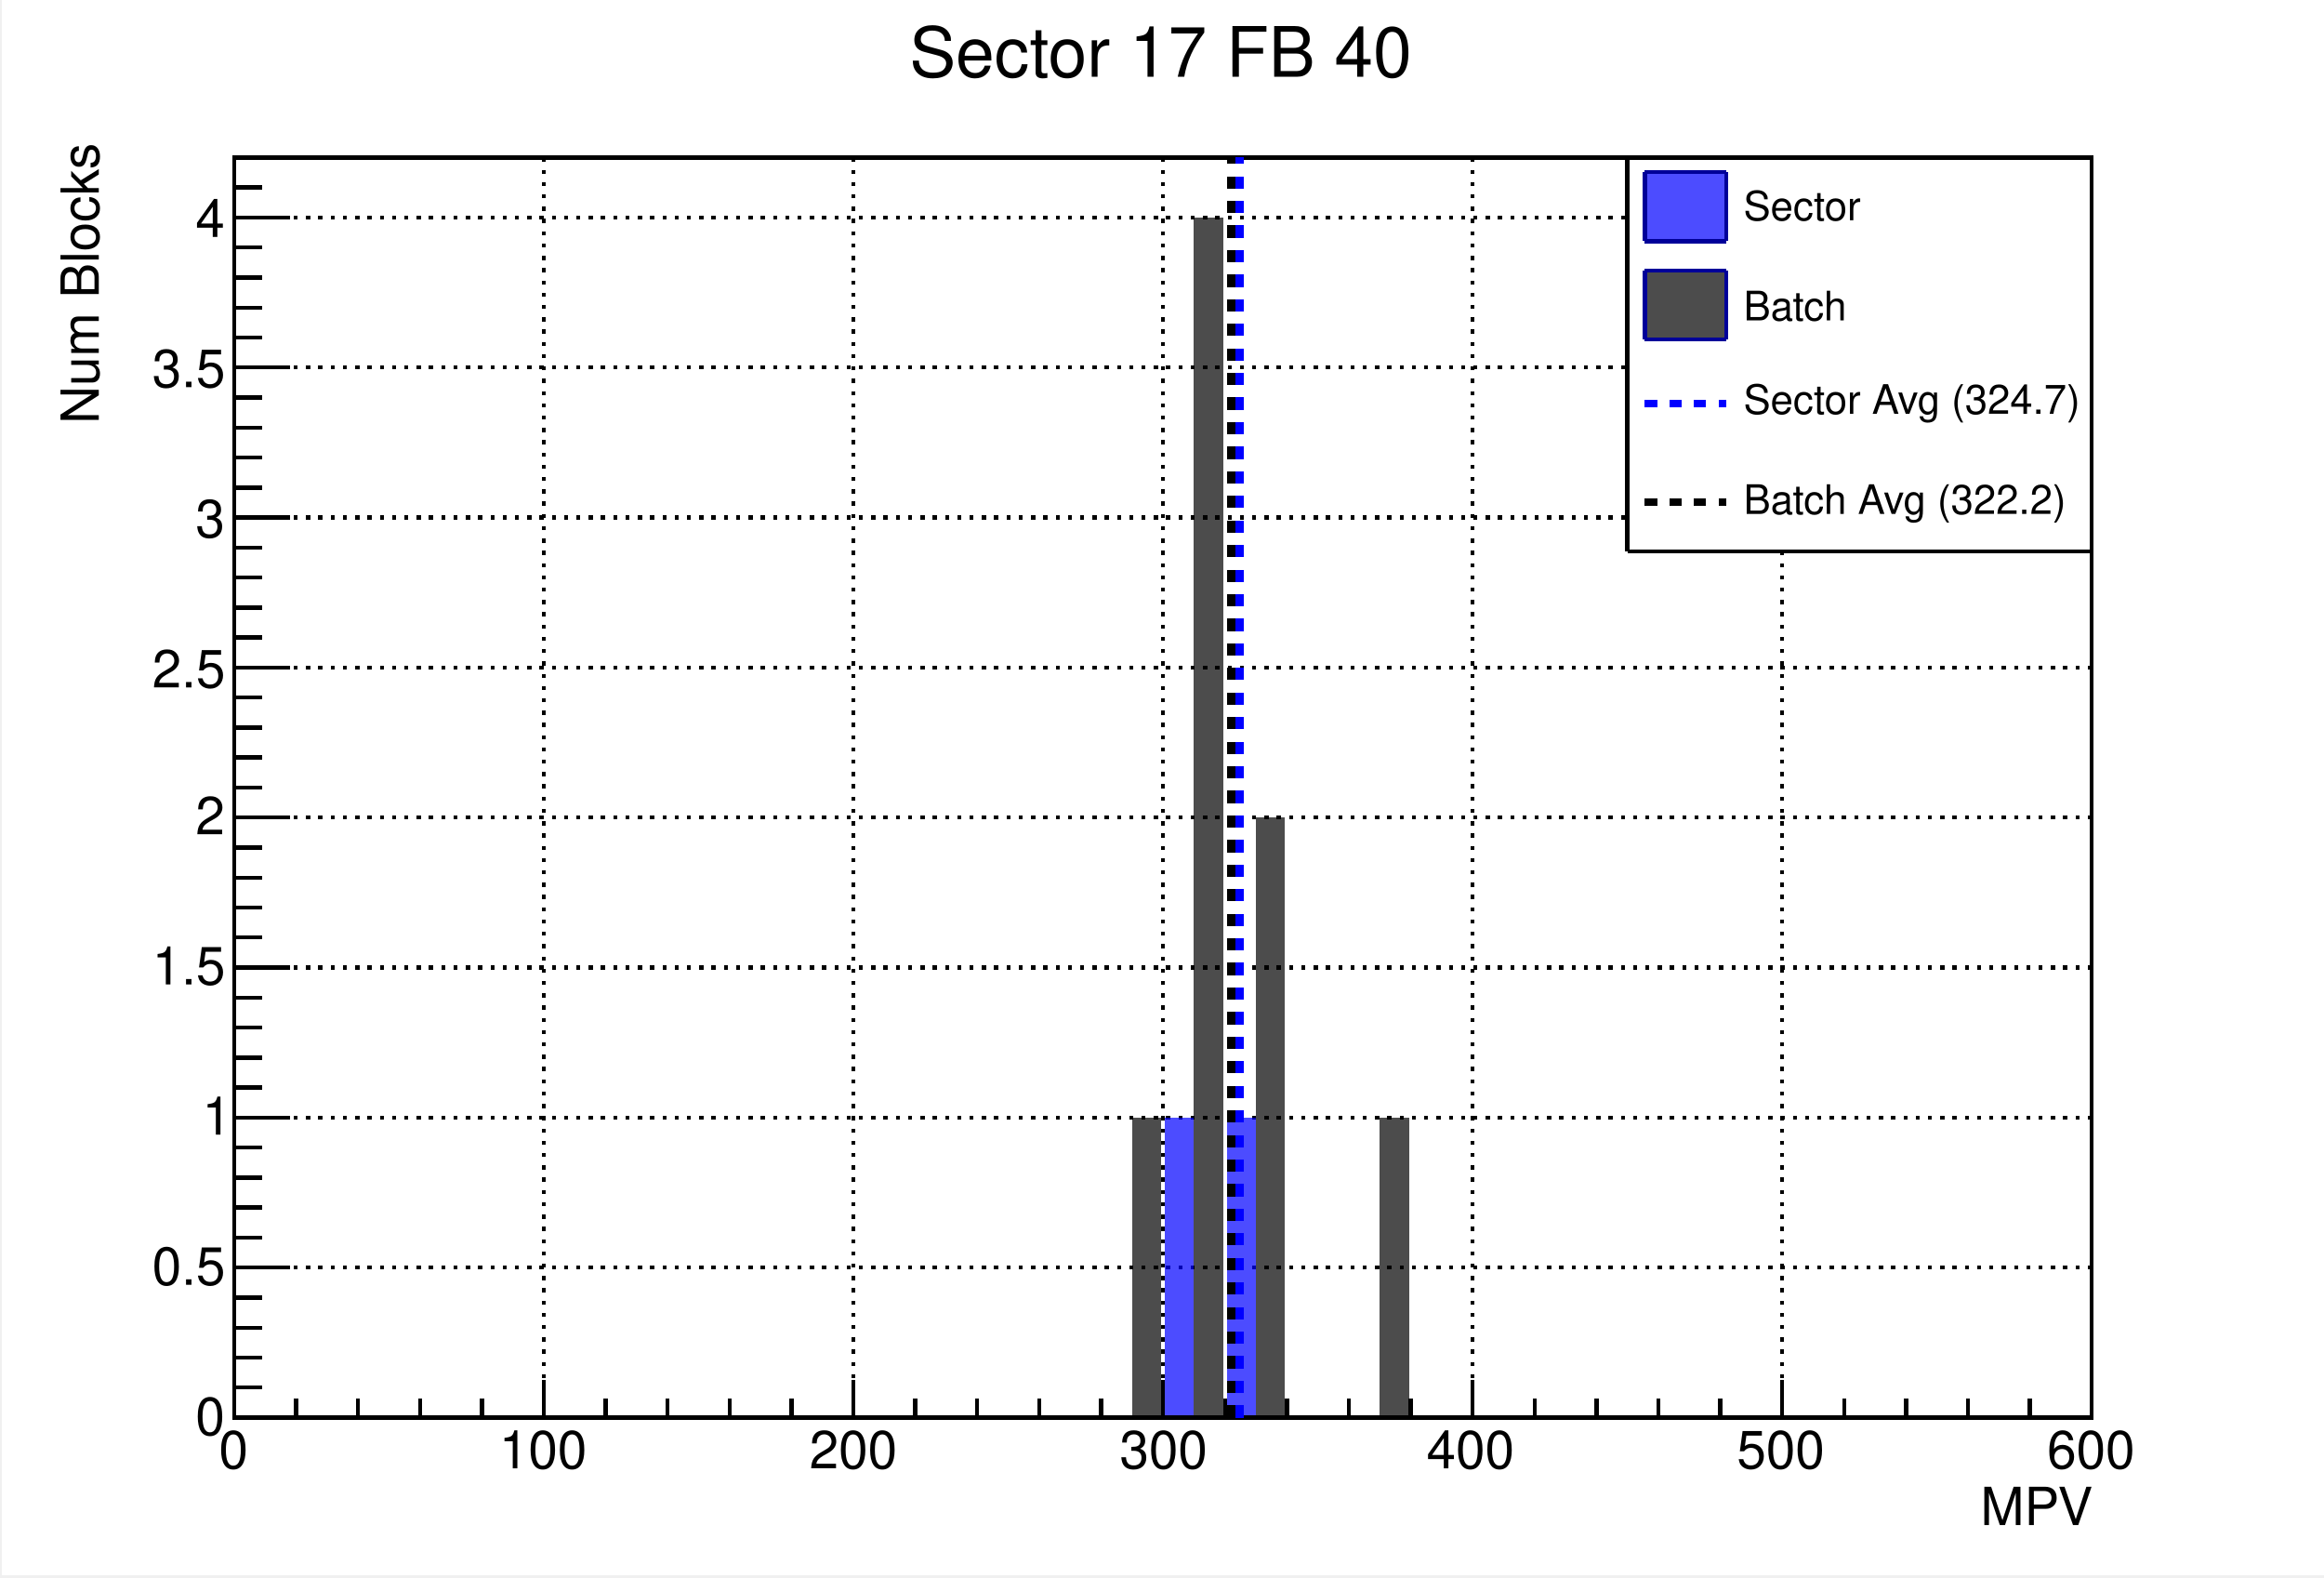
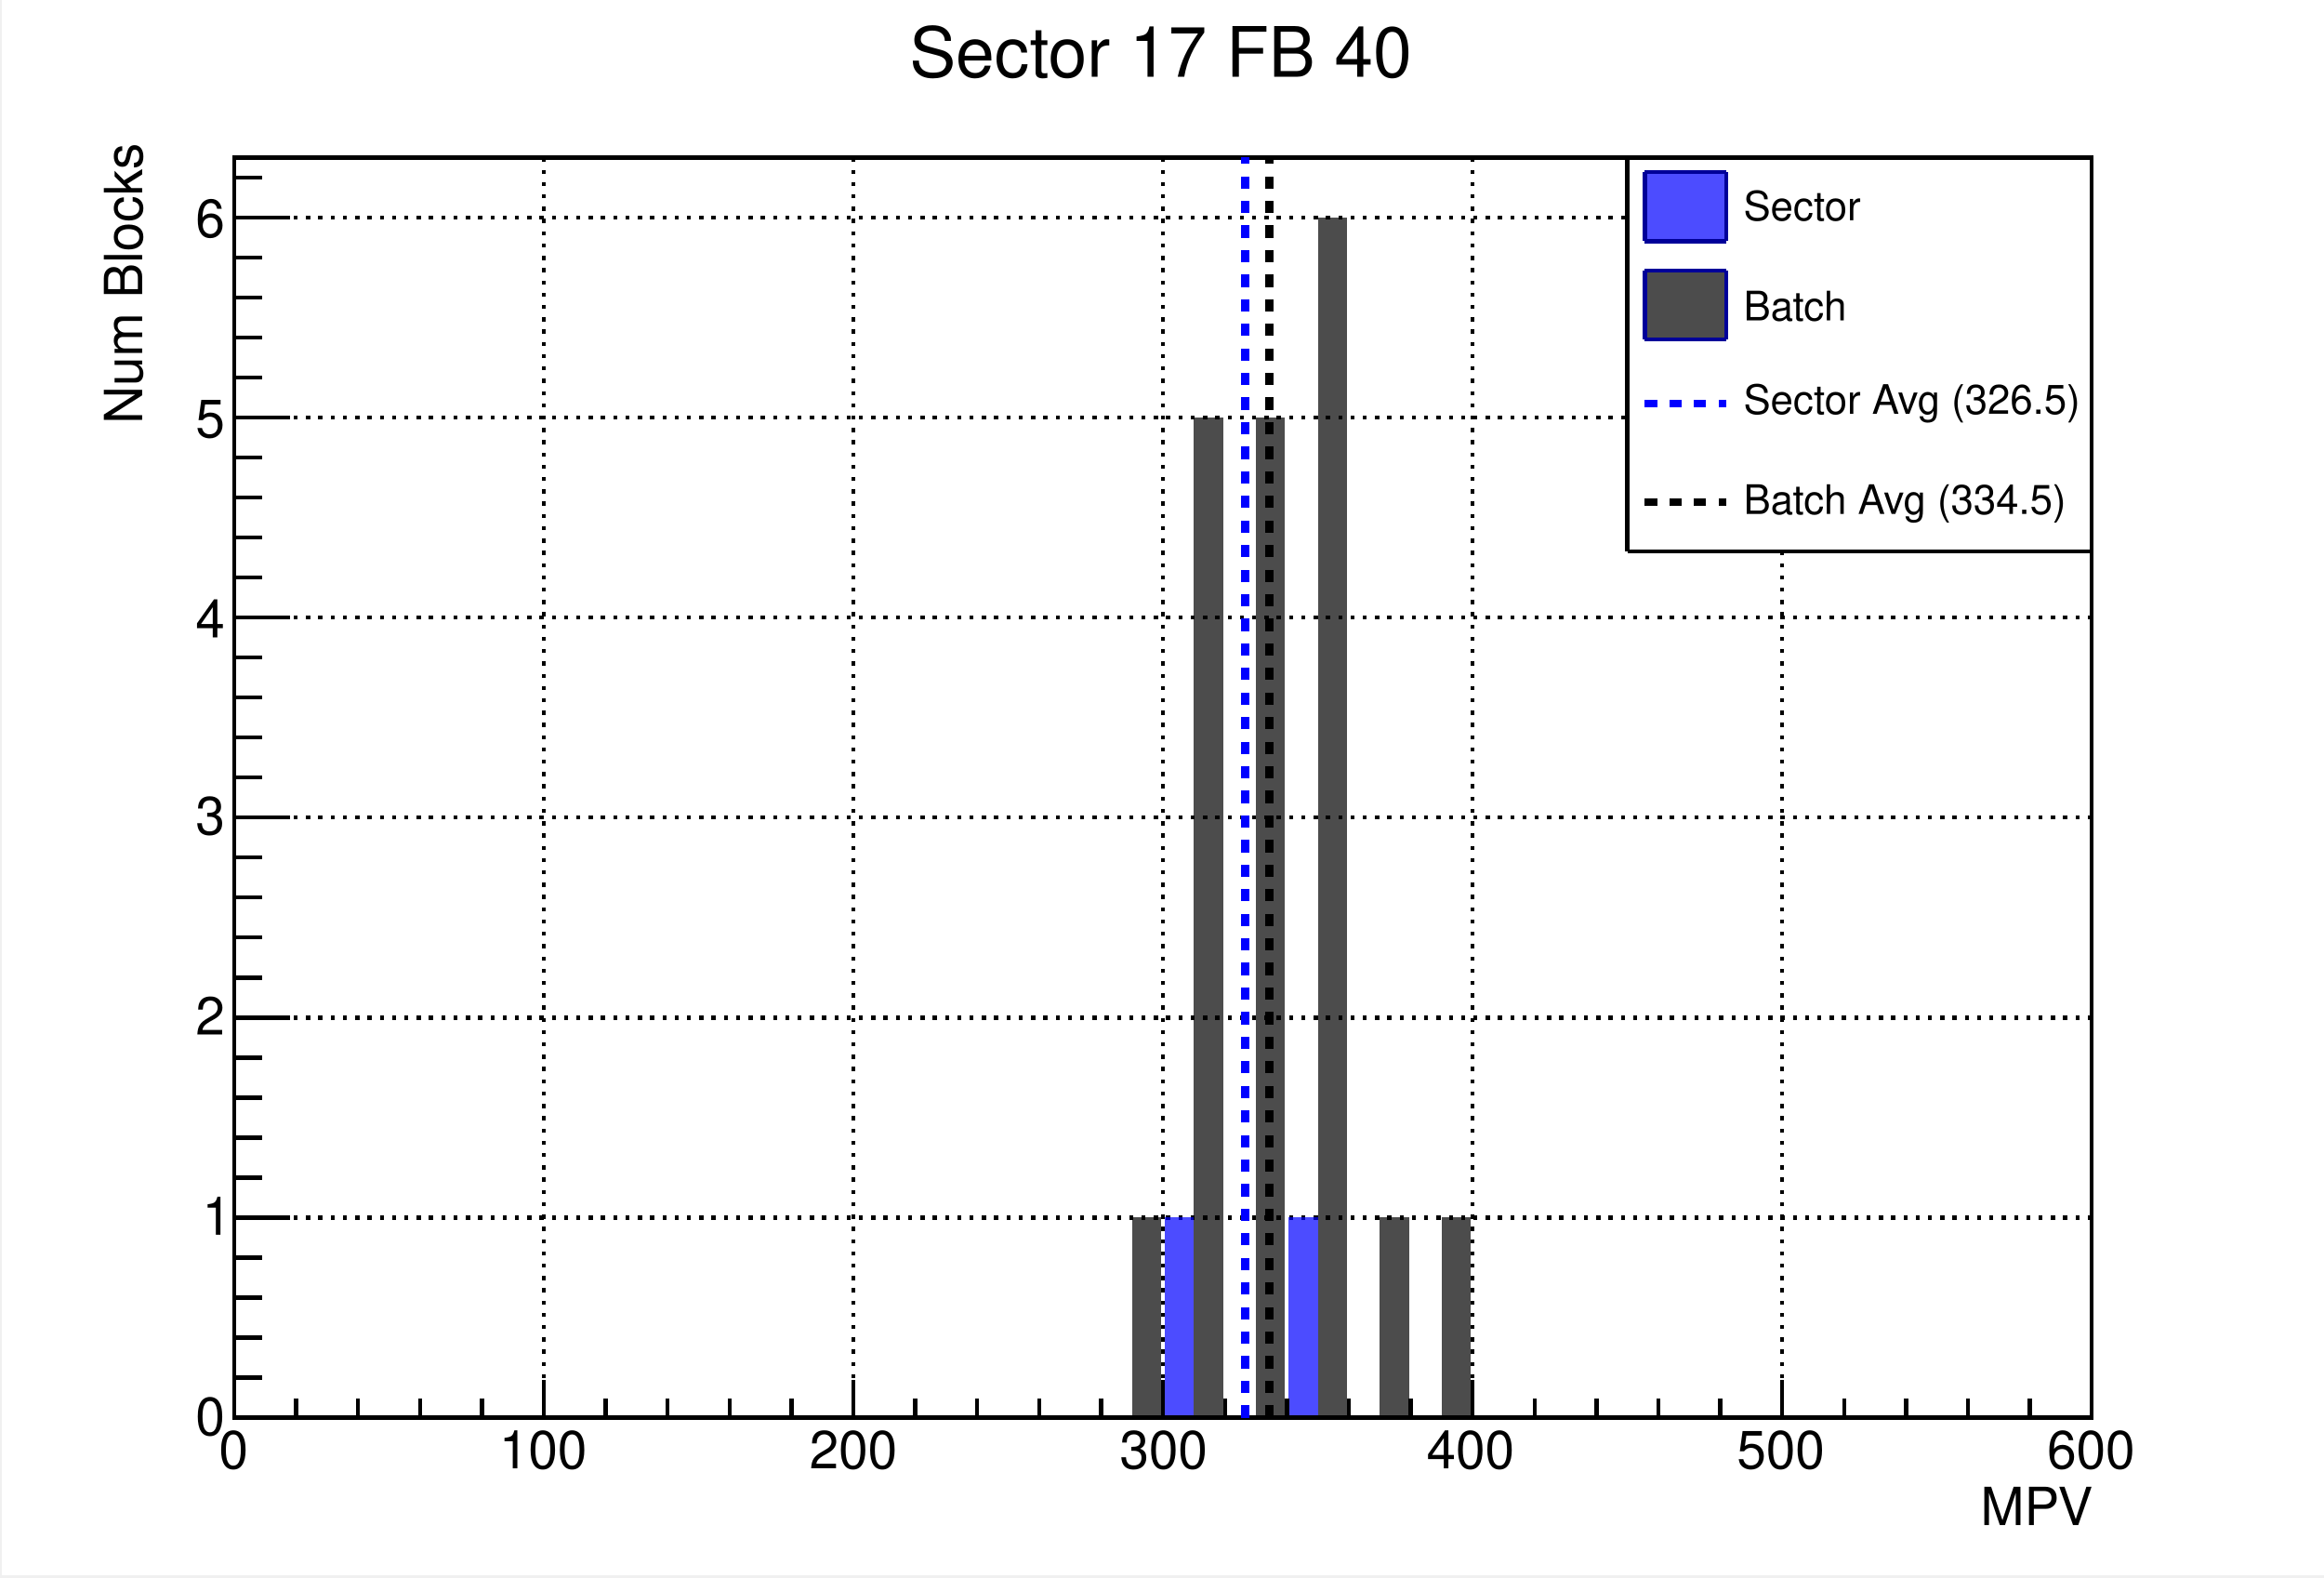
<svg xmlns="http://www.w3.org/2000/svg" width="567.429" height="384.969" viewBox="0 0 567.429 384.969" shape-rendering="crispEdges">
  <defs>
</defs>
  <rect x="0.5" y="0" width="566.929" height="384.469" fill="white" />
  <rect x="57.193" y="38.447" width="453.543" height="307.575" fill="white" />
  <rect x="57.193" y="38.447" width="453.543" height="307.575" fill="none" stroke="black" />
  <rect x="57.193" y="38.447" width="453.543" height="307.575" fill="white" />
  <rect x="57.193" y="38.447" width="453.543" height="307.575" fill="none" stroke="black" />
  <path d="M57.193,346.022h 453.543" fill="none" stroke="black" />
  <path d="M57.193,38.447v 307.575" fill="none" stroke="black" stroke-dasharray=" 1, 2" />
  <path d="M132.783,38.447v 307.575" fill="none" stroke="black" stroke-dasharray=" 1, 2" />
  <path d="M208.374,38.447v 307.575" fill="none" stroke="black" stroke-dasharray=" 1, 2" />
  <path d="M283.965,38.447v 307.575" fill="none" stroke="black" stroke-dasharray=" 1, 2" />
  <path d="M359.555,38.447v 307.575" fill="none" stroke="black" stroke-dasharray=" 1, 2" />
  <path d="M435.146,38.447v 307.575" fill="none" stroke="black" stroke-dasharray=" 1, 2" />
  <path d="M510.736,38.447v 307.575" fill="none" stroke="black" stroke-dasharray=" 1, 2" />
  <path d="M57.193,346.022v -307.575" fill="none" stroke="black" />
  <path d="M510.736,346.022h -453.543" fill="none" stroke="black" stroke-dasharray=" 1, 2" />
-   <path d="M510.736,309.406h -453.543" fill="none" stroke="black" stroke-dasharray=" 1, 2" />
-   <path d="M510.736,272.79h -453.543" fill="none" stroke="black" stroke-dasharray=" 1, 2" />
-   <path d="M510.736,236.174h -453.543" fill="none" stroke="black" stroke-dasharray=" 1, 2" />
+   <path d="M510.736,297.201h -453.543" fill="none" stroke="black" stroke-dasharray=" 1, 2" />
+   <path d="M510.736,248.379h -453.543" fill="none" stroke="black" stroke-dasharray=" 1, 2" />
  <path d="M510.736,199.558h -453.543" fill="none" stroke="black" stroke-dasharray=" 1, 2" />
-   <path d="M510.736,162.942h -453.543" fill="none" stroke="black" stroke-dasharray=" 1, 2" />
-   <path d="M510.736,126.326h -453.543" fill="none" stroke="black" stroke-dasharray=" 1, 2" />
-   <path d="M510.736,89.71h -453.543" fill="none" stroke="black" stroke-dasharray=" 1, 2" />
+   <path d="M510.736,150.736h -453.543" fill="none" stroke="black" stroke-dasharray=" 1, 2" />
+   <path d="M510.736,101.915h -453.543" fill="none" stroke="black" stroke-dasharray=" 1, 2" />
  <path d="M510.736,53.093h -453.543" fill="none" stroke="black" stroke-dasharray=" 1, 2" />
  <path d="M510.736,53.093h -453.543" fill="none" stroke="black" stroke-dasharray=" 1, 2" />
  <path d="M57.193,346.022h 453.543" fill="none" stroke="#000099" />
  <path d="M57.193,346.022h 453.543" fill="none" stroke="black" />
  <path d="M57.193,336.795v 9.227" fill="none" stroke="black" />
  <path d="M72.311,341.409v 4.614" fill="none" stroke="black" />
  <path d="M87.429,341.409v 4.614" fill="none" stroke="black" />
  <path d="M102.547,341.409v 4.614" fill="none" stroke="black" />
  <path d="M117.665,341.409v 4.614" fill="none" stroke="black" />
  <path d="M132.783,336.795v 9.227" fill="none" stroke="black" />
  <path d="M147.902,341.409v 4.614" fill="none" stroke="black" />
  <path d="M163.02,341.409v 4.614" fill="none" stroke="black" />
  <path d="M178.138,341.409v 4.614" fill="none" stroke="black" />
  <path d="M193.256,341.409v 4.614" fill="none" stroke="black" />
  <path d="M208.374,336.795v 9.227" fill="none" stroke="black" />
  <path d="M223.492,341.409v 4.614" fill="none" stroke="black" />
  <path d="M238.61,341.409v 4.614" fill="none" stroke="black" />
  <path d="M253.728,341.409v 4.614" fill="none" stroke="black" />
  <path d="M268.846,341.409v 4.614" fill="none" stroke="black" />
  <path d="M283.965,336.795v 9.227" fill="none" stroke="black" />
  <path d="M299.083,341.409v 4.614" fill="none" stroke="black" />
  <path d="M314.201,341.409v 4.614" fill="none" stroke="black" />
  <path d="M329.319,341.409v 4.614" fill="none" stroke="black" />
  <path d="M344.437,341.409v 4.614" fill="none" stroke="black" />
  <path d="M359.555,336.795v 9.227" fill="none" stroke="black" />
  <path d="M374.673,341.409v 4.614" fill="none" stroke="black" />
  <path d="M389.791,341.409v 4.614" fill="none" stroke="black" />
  <path d="M404.909,341.409v 4.614" fill="none" stroke="black" />
  <path d="M420.028,341.409v 4.614" fill="none" stroke="black" />
  <path d="M435.146,336.795v 9.227" fill="none" stroke="black" />
  <path d="M450.264,341.409v 4.614" fill="none" stroke="black" />
  <path d="M465.382,341.409v 4.614" fill="none" stroke="black" />
  <path d="M480.5,341.409v 4.614" fill="none" stroke="black" />
  <path d="M495.618,341.409v 4.614" fill="none" stroke="black" />
  <path d="M510.736,336.795v 9.227" fill="none" stroke="black" />
  <text xml:space="preserve" x="53.446" y="358.403" fill="black" font-size="12.845" font-family="Helvetica">0</text>
  <text xml:space="preserve" x="121.868" y="358.403" fill="black" font-size="12.845" font-family="Helvetica">100</text>
  <text xml:space="preserve" x="197.622" y="358.403" fill="black" font-size="12.845" font-family="Helvetica">200</text>
  <text xml:space="preserve" x="273.375" y="358.403" fill="black" font-size="12.845" font-family="Helvetica">300</text>
  <text xml:space="preserve" x="348.314" y="358.403" fill="black" font-size="12.845" font-family="Helvetica">400</text>
  <text xml:space="preserve" x="424.068" y="358.403" fill="black" font-size="12.845" font-family="Helvetica">500</text>
  <text xml:space="preserve" x="499.821" y="358.403" fill="black" font-size="12.845" font-family="Helvetica">600</text>
  <text xml:space="preserve" x="483.53" y="372.251" fill="black" font-size="12.845" font-family="Helvetica">MPV</text>
  <path d="M57.193,346.022v -307.575" fill="none" stroke="black" />
  <path d="M70.799,346.022h -13.606" fill="none" stroke="black" />
-   <path d="M63.996,338.699h -6.803" fill="none" stroke="black" />
-   <path d="M63.996,331.376h -6.803" fill="none" stroke="black" />
-   <path d="M63.996,324.053h -6.803" fill="none" stroke="black" />
+   <path d="M63.996,336.258h -6.803" fill="none" stroke="black" />
+   <path d="M63.996,326.494h -6.803" fill="none" stroke="black" />
  <path d="M63.996,316.729h -6.803" fill="none" stroke="black" />
-   <path d="M70.799,309.406h -13.606" fill="none" stroke="black" />
-   <path d="M63.996,302.083h -6.803" fill="none" stroke="black" />
-   <path d="M63.996,294.76h -6.803" fill="none" stroke="black" />
+   <path d="M63.996,306.965h -6.803" fill="none" stroke="black" />
+   <path d="M70.799,297.201h -13.606" fill="none" stroke="black" />
  <path d="M63.996,287.436h -6.803" fill="none" stroke="black" />
-   <path d="M63.996,280.113h -6.803" fill="none" stroke="black" />
-   <path d="M70.799,272.79h -13.606" fill="none" stroke="black" />
-   <path d="M63.996,265.467h -6.803" fill="none" stroke="black" />
+   <path d="M63.996,277.672h -6.803" fill="none" stroke="black" />
+   <path d="M63.996,267.908h -6.803" fill="none" stroke="black" />
  <path d="M63.996,258.144h -6.803" fill="none" stroke="black" />
-   <path d="M63.996,250.82h -6.803" fill="none" stroke="black" />
-   <path d="M63.996,243.497h -6.803" fill="none" stroke="black" />
-   <path d="M70.799,236.174h -13.606" fill="none" stroke="black" />
+   <path d="M70.799,248.379h -13.606" fill="none" stroke="black" />
+   <path d="M63.996,238.615h -6.803" fill="none" stroke="black" />
  <path d="M63.996,228.851h -6.803" fill="none" stroke="black" />
-   <path d="M63.996,221.527h -6.803" fill="none" stroke="black" />
-   <path d="M63.996,214.204h -6.803" fill="none" stroke="black" />
-   <path d="M63.996,206.881h -6.803" fill="none" stroke="black" />
+   <path d="M63.996,219.086h -6.803" fill="none" stroke="black" />
+   <path d="M63.996,209.322h -6.803" fill="none" stroke="black" />
  <path d="M70.799,199.558h -13.606" fill="none" stroke="black" />
-   <path d="M63.996,192.235h -6.803" fill="none" stroke="black" />
-   <path d="M63.996,184.911h -6.803" fill="none" stroke="black" />
-   <path d="M63.996,177.588h -6.803" fill="none" stroke="black" />
+   <path d="M63.996,189.794h -6.803" fill="none" stroke="black" />
+   <path d="M63.996,180.029h -6.803" fill="none" stroke="black" />
  <path d="M63.996,170.265h -6.803" fill="none" stroke="black" />
-   <path d="M70.799,162.942h -13.606" fill="none" stroke="black" />
-   <path d="M63.996,155.618h -6.803" fill="none" stroke="black" />
-   <path d="M63.996,148.295h -6.803" fill="none" stroke="black" />
+   <path d="M63.996,160.501h -6.803" fill="none" stroke="black" />
+   <path d="M70.799,150.736h -13.606" fill="none" stroke="black" />
  <path d="M63.996,140.972h -6.803" fill="none" stroke="black" />
-   <path d="M63.996,133.649h -6.803" fill="none" stroke="black" />
-   <path d="M70.799,126.326h -13.606" fill="none" stroke="black" />
-   <path d="M63.996,119.002h -6.803" fill="none" stroke="black" />
+   <path d="M63.996,131.208h -6.803" fill="none" stroke="black" />
+   <path d="M63.996,121.443h -6.803" fill="none" stroke="black" />
  <path d="M63.996,111.679h -6.803" fill="none" stroke="black" />
-   <path d="M63.996,104.356h -6.803" fill="none" stroke="black" />
-   <path d="M63.996,97.033h -6.803" fill="none" stroke="black" />
-   <path d="M70.799,89.71h -13.606" fill="none" stroke="black" />
+   <path d="M70.799,101.915h -13.606" fill="none" stroke="black" />
+   <path d="M63.996,92.151h -6.803" fill="none" stroke="black" />
  <path d="M63.996,82.386h -6.803" fill="none" stroke="black" />
-   <path d="M63.996,75.063h -6.803" fill="none" stroke="black" />
-   <path d="M63.996,67.74h -6.803" fill="none" stroke="black" />
-   <path d="M63.996,60.417h -6.803" fill="none" stroke="black" />
-   <path d="M70.799,53.093h -13.606" fill="none" stroke="black" />
-   <path d="M70.799,53.093h -13.606" fill="none" stroke="black" />
-   <path d="M63.996,45.77h -6.803" fill="none" stroke="black" />
-   <path d="M63.996,38.447h -6.803" fill="none" stroke="black" />
+   <path d="M63.996,72.622h -6.803" fill="none" stroke="black" />
+   <path d="M63.996,62.858h -6.803" fill="none" stroke="black" />
+   <path d="M70.799,53.093h -13.606" fill="none" stroke="black" />
+   <path d="M70.799,53.093h -13.606" fill="none" stroke="black" />
+   <path d="M63.996,43.329h -6.803" fill="none" stroke="black" />
  <text xml:space="preserve" x="47.744" y="350.258" fill="black" font-size="12.845" font-family="Helvetica">0</text>
-   <text xml:space="preserve" x="37.155" y="313.603" fill="black" font-size="12.845" font-family="Helvetica">0.5</text>
-   <text xml:space="preserve" x="49.373" y="276.948" fill="black" font-size="12.845" font-family="Helvetica">1</text>
-   <text xml:space="preserve" x="37.155" y="240.293" fill="black" font-size="12.845" font-family="Helvetica">1.5</text>
-   <text xml:space="preserve" x="47.744" y="203.638" fill="black" font-size="12.845" font-family="Helvetica">2</text>
-   <text xml:space="preserve" x="37.155" y="167.798" fill="black" font-size="12.845" font-family="Helvetica">2.5</text>
-   <text xml:space="preserve" x="47.744" y="131.143" fill="black" font-size="12.845" font-family="Helvetica">3</text>
-   <text xml:space="preserve" x="37.155" y="94.488" fill="black" font-size="12.845" font-family="Helvetica">3.5</text>
-   <text xml:space="preserve" x="47.744" y="57.833" fill="black" font-size="12.845" font-family="Helvetica">4</text>
-   <g transform="rotate(-90,24.122,103.448)">
-     <text xml:space="preserve" x="24.122" y="103.448" fill="black" font-size="12.845" font-family="Helvetica">Num Blocks</text>
+   <text xml:space="preserve" x="49.373" y="301.385" fill="black" font-size="12.845" font-family="Helvetica">1</text>
+   <text xml:space="preserve" x="47.744" y="252.512" fill="black" font-size="12.845" font-family="Helvetica">2</text>
+   <text xml:space="preserve" x="47.744" y="203.638" fill="black" font-size="12.845" font-family="Helvetica">3</text>
+   <text xml:space="preserve" x="47.744" y="155.58" fill="black" font-size="12.845" font-family="Helvetica">4</text>
+   <text xml:space="preserve" x="47.744" y="106.706" fill="black" font-size="12.845" font-family="Helvetica">5</text>
+   <text xml:space="preserve" x="47.744" y="57.833" fill="black" font-size="12.845" font-family="Helvetica">6</text>
+   <g transform="rotate(-90,34.7112,103.448)">
+     <text xml:space="preserve" x="34.711" y="103.448" fill="black" font-size="12.845" font-family="Helvetica">Num Blocks</text>
  </g>
  <rect x="57.647" y="346.022" width="7.106" height="0" fill="#0000ff" fill-opacity="0.70" stroke-opacity="0.70" />
  <rect x="72.765" y="346.022" width="7.106" height="0" fill="#0000ff" fill-opacity="0.70" stroke-opacity="0.70" />
  <rect x="87.883" y="346.022" width="7.106" height="0" fill="#0000ff" fill-opacity="0.70" stroke-opacity="0.70" />
  <rect x="103.001" y="346.022" width="7.106" height="0" fill="#0000ff" fill-opacity="0.70" stroke-opacity="0.70" />
  <rect x="118.119" y="346.022" width="7.106" height="0" fill="#0000ff" fill-opacity="0.70" stroke-opacity="0.70" />
  <rect x="133.237" y="346.022" width="7.106" height="0" fill="#0000ff" fill-opacity="0.70" stroke-opacity="0.70" />
  <rect x="148.355" y="346.022" width="7.106" height="0" fill="#0000ff" fill-opacity="0.70" stroke-opacity="0.70" />
  <rect x="163.473" y="346.022" width="7.106" height="0" fill="#0000ff" fill-opacity="0.70" stroke-opacity="0.70" />
  <rect x="178.591" y="346.022" width="7.106" height="0" fill="#0000ff" fill-opacity="0.70" stroke-opacity="0.70" />
  <rect x="193.709" y="346.022" width="7.106" height="0" fill="#0000ff" fill-opacity="0.70" stroke-opacity="0.70" />
  <rect x="208.828" y="346.022" width="7.106" height="0" fill="#0000ff" fill-opacity="0.70" stroke-opacity="0.70" />
  <rect x="223.946" y="346.022" width="7.106" height="0" fill="#0000ff" fill-opacity="0.70" stroke-opacity="0.70" />
  <rect x="239.064" y="346.022" width="7.106" height="0" fill="#0000ff" fill-opacity="0.70" stroke-opacity="0.70" />
  <rect x="254.182" y="346.022" width="7.106" height="0" fill="#0000ff" fill-opacity="0.70" stroke-opacity="0.70" />
  <rect x="269.3" y="346.022" width="7.106" height="0" fill="#0000ff" fill-opacity="0.70" stroke-opacity="0.70" />
-   <rect x="284.418" y="272.79" width="7.106" height="73.232" fill="#0000ff" fill-opacity="0.70" stroke-opacity="0.70" />
-   <rect x="299.536" y="272.79" width="7.106" height="73.232" fill="#0000ff" fill-opacity="0.70" stroke-opacity="0.70" />
-   <rect x="314.654" y="346.022" width="7.106" height="0" fill="#0000ff" fill-opacity="0.70" stroke-opacity="0.70" />
+   <rect x="284.418" y="297.201" width="7.106" height="48.822" fill="#0000ff" fill-opacity="0.70" stroke-opacity="0.70" />
+   <rect x="299.536" y="346.022" width="7.106" height="0" fill="#0000ff" fill-opacity="0.70" stroke-opacity="0.70" />
+   <rect x="314.654" y="297.201" width="7.106" height="48.822" fill="#0000ff" fill-opacity="0.70" stroke-opacity="0.70" />
  <rect x="329.772" y="346.022" width="7.106" height="0" fill="#0000ff" fill-opacity="0.70" stroke-opacity="0.70" />
  <rect x="344.891" y="346.022" width="7.106" height="0" fill="#0000ff" fill-opacity="0.70" stroke-opacity="0.70" />
  <rect x="360.009" y="346.022" width="7.106" height="0" fill="#0000ff" fill-opacity="0.70" stroke-opacity="0.70" />
  <rect x="375.127" y="346.022" width="7.106" height="0" fill="#0000ff" fill-opacity="0.70" stroke-opacity="0.70" />
  <rect x="390.245" y="346.022" width="7.106" height="0" fill="#0000ff" fill-opacity="0.70" stroke-opacity="0.70" />
  <rect x="405.363" y="346.022" width="7.106" height="0" fill="#0000ff" fill-opacity="0.70" stroke-opacity="0.70" />
  <rect x="420.481" y="346.022" width="7.106" height="0" fill="#0000ff" fill-opacity="0.70" stroke-opacity="0.70" />
  <rect x="435.599" y="346.022" width="7.106" height="0" fill="#0000ff" fill-opacity="0.70" stroke-opacity="0.70" />
  <rect x="450.717" y="346.022" width="7.106" height="0" fill="#0000ff" fill-opacity="0.70" stroke-opacity="0.70" />
  <rect x="465.835" y="346.022" width="7.106" height="0" fill="#0000ff" fill-opacity="0.70" stroke-opacity="0.70" />
  <rect x="480.954" y="346.022" width="7.106" height="0" fill="#0000ff" fill-opacity="0.70" stroke-opacity="0.70" />
  <rect x="496.072" y="346.022" width="7.106" height="0" fill="#0000ff" fill-opacity="0.70" stroke-opacity="0.70" />
  <rect x="64.752" y="346.022" width="7.106" height="0" fill="black" fill-opacity="0.70" stroke-opacity="0.70" />
  <rect x="79.87" y="346.022" width="7.106" height="0" fill="black" fill-opacity="0.70" stroke-opacity="0.70" />
  <rect x="94.988" y="346.022" width="7.106" height="0" fill="black" fill-opacity="0.70" stroke-opacity="0.70" />
  <rect x="110.106" y="346.022" width="7.106" height="0" fill="black" fill-opacity="0.70" stroke-opacity="0.70" />
  <rect x="125.224" y="346.022" width="7.106" height="0" fill="black" fill-opacity="0.70" stroke-opacity="0.70" />
  <rect x="140.343" y="346.022" width="7.106" height="0" fill="black" fill-opacity="0.70" stroke-opacity="0.70" />
  <rect x="155.461" y="346.022" width="7.106" height="0" fill="black" fill-opacity="0.70" stroke-opacity="0.70" />
  <rect x="170.579" y="346.022" width="7.106" height="0" fill="black" fill-opacity="0.70" stroke-opacity="0.70" />
  <rect x="185.697" y="346.022" width="7.106" height="0" fill="black" fill-opacity="0.70" stroke-opacity="0.70" />
  <rect x="200.815" y="346.022" width="7.106" height="0" fill="black" fill-opacity="0.70" stroke-opacity="0.70" />
  <rect x="215.933" y="346.022" width="7.106" height="0" fill="black" fill-opacity="0.70" stroke-opacity="0.70" />
  <rect x="231.051" y="346.022" width="7.106" height="0" fill="black" fill-opacity="0.70" stroke-opacity="0.70" />
  <rect x="246.169" y="346.022" width="7.106" height="0" fill="black" fill-opacity="0.70" stroke-opacity="0.70" />
  <rect x="261.287" y="346.022" width="7.106" height="0" fill="black" fill-opacity="0.70" stroke-opacity="0.70" />
-   <rect x="276.406" y="272.79" width="7.106" height="73.232" fill="black" fill-opacity="0.70" stroke-opacity="0.70" />
-   <rect x="291.524" y="53.093" width="7.106" height="292.929" fill="black" fill-opacity="0.70" stroke-opacity="0.70" />
-   <rect x="306.642" y="199.558" width="7.106" height="146.464" fill="black" fill-opacity="0.70" stroke-opacity="0.70" />
-   <rect x="321.76" y="346.022" width="7.106" height="0" fill="black" fill-opacity="0.70" stroke-opacity="0.70" />
-   <rect x="336.878" y="272.79" width="7.106" height="73.232" fill="black" fill-opacity="0.70" stroke-opacity="0.70" />
-   <rect x="351.996" y="346.022" width="7.106" height="0" fill="black" fill-opacity="0.70" stroke-opacity="0.70" />
+   <rect x="276.406" y="297.201" width="7.106" height="48.822" fill="black" fill-opacity="0.70" stroke-opacity="0.70" />
+   <rect x="291.524" y="101.915" width="7.106" height="244.107" fill="black" fill-opacity="0.70" stroke-opacity="0.70" />
+   <rect x="306.642" y="101.915" width="7.106" height="244.107" fill="black" fill-opacity="0.70" stroke-opacity="0.70" />
+   <rect x="321.76" y="53.093" width="7.106" height="292.929" fill="black" fill-opacity="0.70" stroke-opacity="0.70" />
+   <rect x="336.878" y="297.201" width="7.106" height="48.822" fill="black" fill-opacity="0.70" stroke-opacity="0.70" />
+   <rect x="351.996" y="297.201" width="7.106" height="48.822" fill="black" fill-opacity="0.70" stroke-opacity="0.70" />
  <rect x="367.114" y="346.022" width="7.106" height="0" fill="black" fill-opacity="0.70" stroke-opacity="0.70" />
  <rect x="382.232" y="346.022" width="7.106" height="0" fill="black" fill-opacity="0.70" stroke-opacity="0.70" />
  <rect x="397.35" y="346.022" width="7.106" height="0" fill="black" fill-opacity="0.70" stroke-opacity="0.70" />
  <rect x="412.469" y="346.022" width="7.106" height="0" fill="black" fill-opacity="0.70" stroke-opacity="0.70" />
  <rect x="427.587" y="346.022" width="7.106" height="0" fill="black" fill-opacity="0.70" stroke-opacity="0.70" />
  <rect x="442.705" y="346.022" width="7.106" height="0" fill="black" fill-opacity="0.70" stroke-opacity="0.70" />
  <rect x="457.823" y="346.022" width="7.106" height="0" fill="black" fill-opacity="0.70" stroke-opacity="0.70" />
  <rect x="472.941" y="346.022" width="7.106" height="0" fill="black" fill-opacity="0.70" stroke-opacity="0.70" />
  <rect x="488.059" y="346.022" width="7.106" height="0" fill="black" fill-opacity="0.70" stroke-opacity="0.70" />
  <rect x="503.177" y="346.022" width="7.106" height="0" fill="black" fill-opacity="0.70" stroke-opacity="0.70" />
  <path d="M57.193,346.022h 453.543" fill="none" stroke="black" />
  <path d="M57.193,336.795v 9.227" fill="none" stroke="black" />
  <path d="M72.311,341.409v 4.614" fill="none" stroke="black" />
  <path d="M87.429,341.409v 4.614" fill="none" stroke="black" />
  <path d="M102.547,341.409v 4.614" fill="none" stroke="black" />
  <path d="M117.665,341.409v 4.614" fill="none" stroke="black" />
  <path d="M132.783,336.795v 9.227" fill="none" stroke="black" />
  <path d="M147.902,341.409v 4.614" fill="none" stroke="black" />
  <path d="M163.02,341.409v 4.614" fill="none" stroke="black" />
  <path d="M178.138,341.409v 4.614" fill="none" stroke="black" />
  <path d="M193.256,341.409v 4.614" fill="none" stroke="black" />
  <path d="M208.374,336.795v 9.227" fill="none" stroke="black" />
  <path d="M223.492,341.409v 4.614" fill="none" stroke="black" />
  <path d="M238.61,341.409v 4.614" fill="none" stroke="black" />
  <path d="M253.728,341.409v 4.614" fill="none" stroke="black" />
  <path d="M268.846,341.409v 4.614" fill="none" stroke="black" />
  <path d="M283.965,336.795v 9.227" fill="none" stroke="black" />
  <path d="M299.083,341.409v 4.614" fill="none" stroke="black" />
  <path d="M314.201,341.409v 4.614" fill="none" stroke="black" />
  <path d="M329.319,341.409v 4.614" fill="none" stroke="black" />
  <path d="M344.437,341.409v 4.614" fill="none" stroke="black" />
  <path d="M359.555,336.795v 9.227" fill="none" stroke="black" />
  <path d="M374.673,341.409v 4.614" fill="none" stroke="black" />
  <path d="M389.791,341.409v 4.614" fill="none" stroke="black" />
  <path d="M404.909,341.409v 4.614" fill="none" stroke="black" />
  <path d="M420.028,341.409v 4.614" fill="none" stroke="black" />
  <path d="M435.146,336.795v 9.227" fill="none" stroke="black" />
  <path d="M450.264,341.409v 4.614" fill="none" stroke="black" />
  <path d="M465.382,341.409v 4.614" fill="none" stroke="black" />
  <path d="M480.5,341.409v 4.614" fill="none" stroke="black" />
  <path d="M495.618,341.409v 4.614" fill="none" stroke="black" />
  <path d="M510.736,336.795v 9.227" fill="none" stroke="black" />
  <path d="M57.193,346.022v -307.575" fill="none" stroke="black" />
  <path d="M70.799,346.022h -13.606" fill="none" stroke="black" />
-   <path d="M63.996,338.699h -6.803" fill="none" stroke="black" />
-   <path d="M63.996,331.376h -6.803" fill="none" stroke="black" />
-   <path d="M63.996,324.053h -6.803" fill="none" stroke="black" />
+   <path d="M63.996,336.258h -6.803" fill="none" stroke="black" />
+   <path d="M63.996,326.494h -6.803" fill="none" stroke="black" />
  <path d="M63.996,316.729h -6.803" fill="none" stroke="black" />
-   <path d="M70.799,309.406h -13.606" fill="none" stroke="black" />
-   <path d="M63.996,302.083h -6.803" fill="none" stroke="black" />
-   <path d="M63.996,294.76h -6.803" fill="none" stroke="black" />
+   <path d="M63.996,306.965h -6.803" fill="none" stroke="black" />
+   <path d="M70.799,297.201h -13.606" fill="none" stroke="black" />
  <path d="M63.996,287.436h -6.803" fill="none" stroke="black" />
-   <path d="M63.996,280.113h -6.803" fill="none" stroke="black" />
-   <path d="M70.799,272.79h -13.606" fill="none" stroke="black" />
-   <path d="M63.996,265.467h -6.803" fill="none" stroke="black" />
+   <path d="M63.996,277.672h -6.803" fill="none" stroke="black" />
+   <path d="M63.996,267.908h -6.803" fill="none" stroke="black" />
  <path d="M63.996,258.144h -6.803" fill="none" stroke="black" />
-   <path d="M63.996,250.82h -6.803" fill="none" stroke="black" />
-   <path d="M63.996,243.497h -6.803" fill="none" stroke="black" />
-   <path d="M70.799,236.174h -13.606" fill="none" stroke="black" />
+   <path d="M70.799,248.379h -13.606" fill="none" stroke="black" />
+   <path d="M63.996,238.615h -6.803" fill="none" stroke="black" />
  <path d="M63.996,228.851h -6.803" fill="none" stroke="black" />
-   <path d="M63.996,221.527h -6.803" fill="none" stroke="black" />
-   <path d="M63.996,214.204h -6.803" fill="none" stroke="black" />
-   <path d="M63.996,206.881h -6.803" fill="none" stroke="black" />
+   <path d="M63.996,219.086h -6.803" fill="none" stroke="black" />
+   <path d="M63.996,209.322h -6.803" fill="none" stroke="black" />
  <path d="M70.799,199.558h -13.606" fill="none" stroke="black" />
-   <path d="M63.996,192.235h -6.803" fill="none" stroke="black" />
-   <path d="M63.996,184.911h -6.803" fill="none" stroke="black" />
-   <path d="M63.996,177.588h -6.803" fill="none" stroke="black" />
+   <path d="M63.996,189.794h -6.803" fill="none" stroke="black" />
+   <path d="M63.996,180.029h -6.803" fill="none" stroke="black" />
  <path d="M63.996,170.265h -6.803" fill="none" stroke="black" />
-   <path d="M70.799,162.942h -13.606" fill="none" stroke="black" />
-   <path d="M63.996,155.618h -6.803" fill="none" stroke="black" />
-   <path d="M63.996,148.295h -6.803" fill="none" stroke="black" />
+   <path d="M63.996,160.501h -6.803" fill="none" stroke="black" />
+   <path d="M70.799,150.736h -13.606" fill="none" stroke="black" />
  <path d="M63.996,140.972h -6.803" fill="none" stroke="black" />
-   <path d="M63.996,133.649h -6.803" fill="none" stroke="black" />
-   <path d="M70.799,126.326h -13.606" fill="none" stroke="black" />
-   <path d="M63.996,119.002h -6.803" fill="none" stroke="black" />
+   <path d="M63.996,131.208h -6.803" fill="none" stroke="black" />
+   <path d="M63.996,121.443h -6.803" fill="none" stroke="black" />
  <path d="M63.996,111.679h -6.803" fill="none" stroke="black" />
-   <path d="M63.996,104.356h -6.803" fill="none" stroke="black" />
-   <path d="M63.996,97.033h -6.803" fill="none" stroke="black" />
-   <path d="M70.799,89.71h -13.606" fill="none" stroke="black" />
+   <path d="M70.799,101.915h -13.606" fill="none" stroke="black" />
+   <path d="M63.996,92.151h -6.803" fill="none" stroke="black" />
  <path d="M63.996,82.386h -6.803" fill="none" stroke="black" />
-   <path d="M63.996,75.063h -6.803" fill="none" stroke="black" />
-   <path d="M63.996,67.74h -6.803" fill="none" stroke="black" />
-   <path d="M63.996,60.417h -6.803" fill="none" stroke="black" />
-   <path d="M70.799,53.093h -13.606" fill="none" stroke="black" />
-   <path d="M70.799,53.093h -13.606" fill="none" stroke="black" />
-   <path d="M63.996,45.77h -6.803" fill="none" stroke="black" />
-   <path d="M63.996,38.447h -6.803" fill="none" stroke="black" />
+   <path d="M63.996,72.622h -6.803" fill="none" stroke="black" />
+   <path d="M63.996,62.858h -6.803" fill="none" stroke="black" />
+   <path d="M70.799,53.093h -13.606" fill="none" stroke="black" />
+   <path d="M70.799,53.093h -13.606" fill="none" stroke="black" />
+   <path d="M63.996,43.329h -6.803" fill="none" stroke="black" />
  <text xml:space="preserve" x="222.059" y="18.735" fill="black" font-size="16.99" font-family="Helvetica">Sector 17 FB 40</text>
-   <path d="M302.65,346.022v -307.575" fill="none" stroke="#0000ff" stroke-width="2" stroke-dasharray=" 3, 3" />
-   <path d="M300.712,346.022v -307.575" fill="none" stroke="black" stroke-width="2" stroke-dasharray=" 3, 3" />
+   <path d="M303.978,346.022v -307.575" fill="none" stroke="#0000ff" stroke-width="2" stroke-dasharray=" 3, 3" />
+   <path d="M310.013,346.022v -307.575" fill="none" stroke="black" stroke-width="2" stroke-dasharray=" 3, 3" />
  <rect x="397.35" y="38.447" width="113.386" height="96.117" fill="white" />
  <path d="M397.35,134.564h 113.386" fill="none" stroke="black" />
  <path d="M510.736,134.564v -96.117" fill="none" stroke="black" />
  <path d="M510.736,38.447h -113.386" fill="none" stroke="black" />
  <path d="M397.35,38.447v 96.117" fill="none" stroke="black" />
  <text xml:space="preserve" x="425.697" y="53.761" fill="black" font-size="9.922" font-family="Helvetica">Sector</text>
  <path d="M401.602,58.872h 19.843v -16.82h -19.843z" fill="#0000ff" fill-opacity="0.70" stroke-opacity="0.70" />
  <path d="M401.602,42.051h 19.843" fill="none" stroke="#000099" />
  <path d="M401.602,58.872h 19.843" fill="none" stroke="#000099" />
  <path d="M421.445,58.872v -16.82" fill="none" stroke="#000099" />
  <path d="M401.602,58.872v -16.82" fill="none" stroke="#000099" />
  <text xml:space="preserve" x="425.697" y="78.197" fill="black" font-size="9.922" font-family="Helvetica">Batch</text>
  <path d="M401.602,82.901h 19.843v -16.82h -19.843z" fill="black" fill-opacity="0.70" stroke-opacity="0.70" />
  <path d="M401.602,66.081h 19.843" fill="none" stroke="#000099" />
  <path d="M401.602,82.901h 19.843" fill="none" stroke="#000099" />
  <path d="M421.445,82.901v -16.82" fill="none" stroke="#000099" />
  <path d="M401.602,82.901v -16.82" fill="none" stroke="#000099" />
-   <text xml:space="preserve" x="425.697" y="101.005" fill="black" font-size="9.922" font-family="Helvetica">Sector Avg (324.7)</text>
+   <text xml:space="preserve" x="425.697" y="101.005" fill="black" font-size="9.922" font-family="Helvetica">Sector Avg (326.5)</text>
  <path d="M401.602,98.52h 19.843" fill="none" stroke="#0000ff" stroke-width="2" stroke-dasharray=" 3, 3" />
-   <text xml:space="preserve" x="425.697" y="125.441" fill="black" font-size="9.922" font-family="Helvetica">Batch Avg (322.2)</text>
+   <text xml:space="preserve" x="425.697" y="125.441" fill="black" font-size="9.922" font-family="Helvetica">Batch Avg (334.5)</text>
  <path d="M401.602,122.55h 19.843" fill="none" stroke="black" stroke-width="2" stroke-dasharray=" 3, 3" />
</svg>
